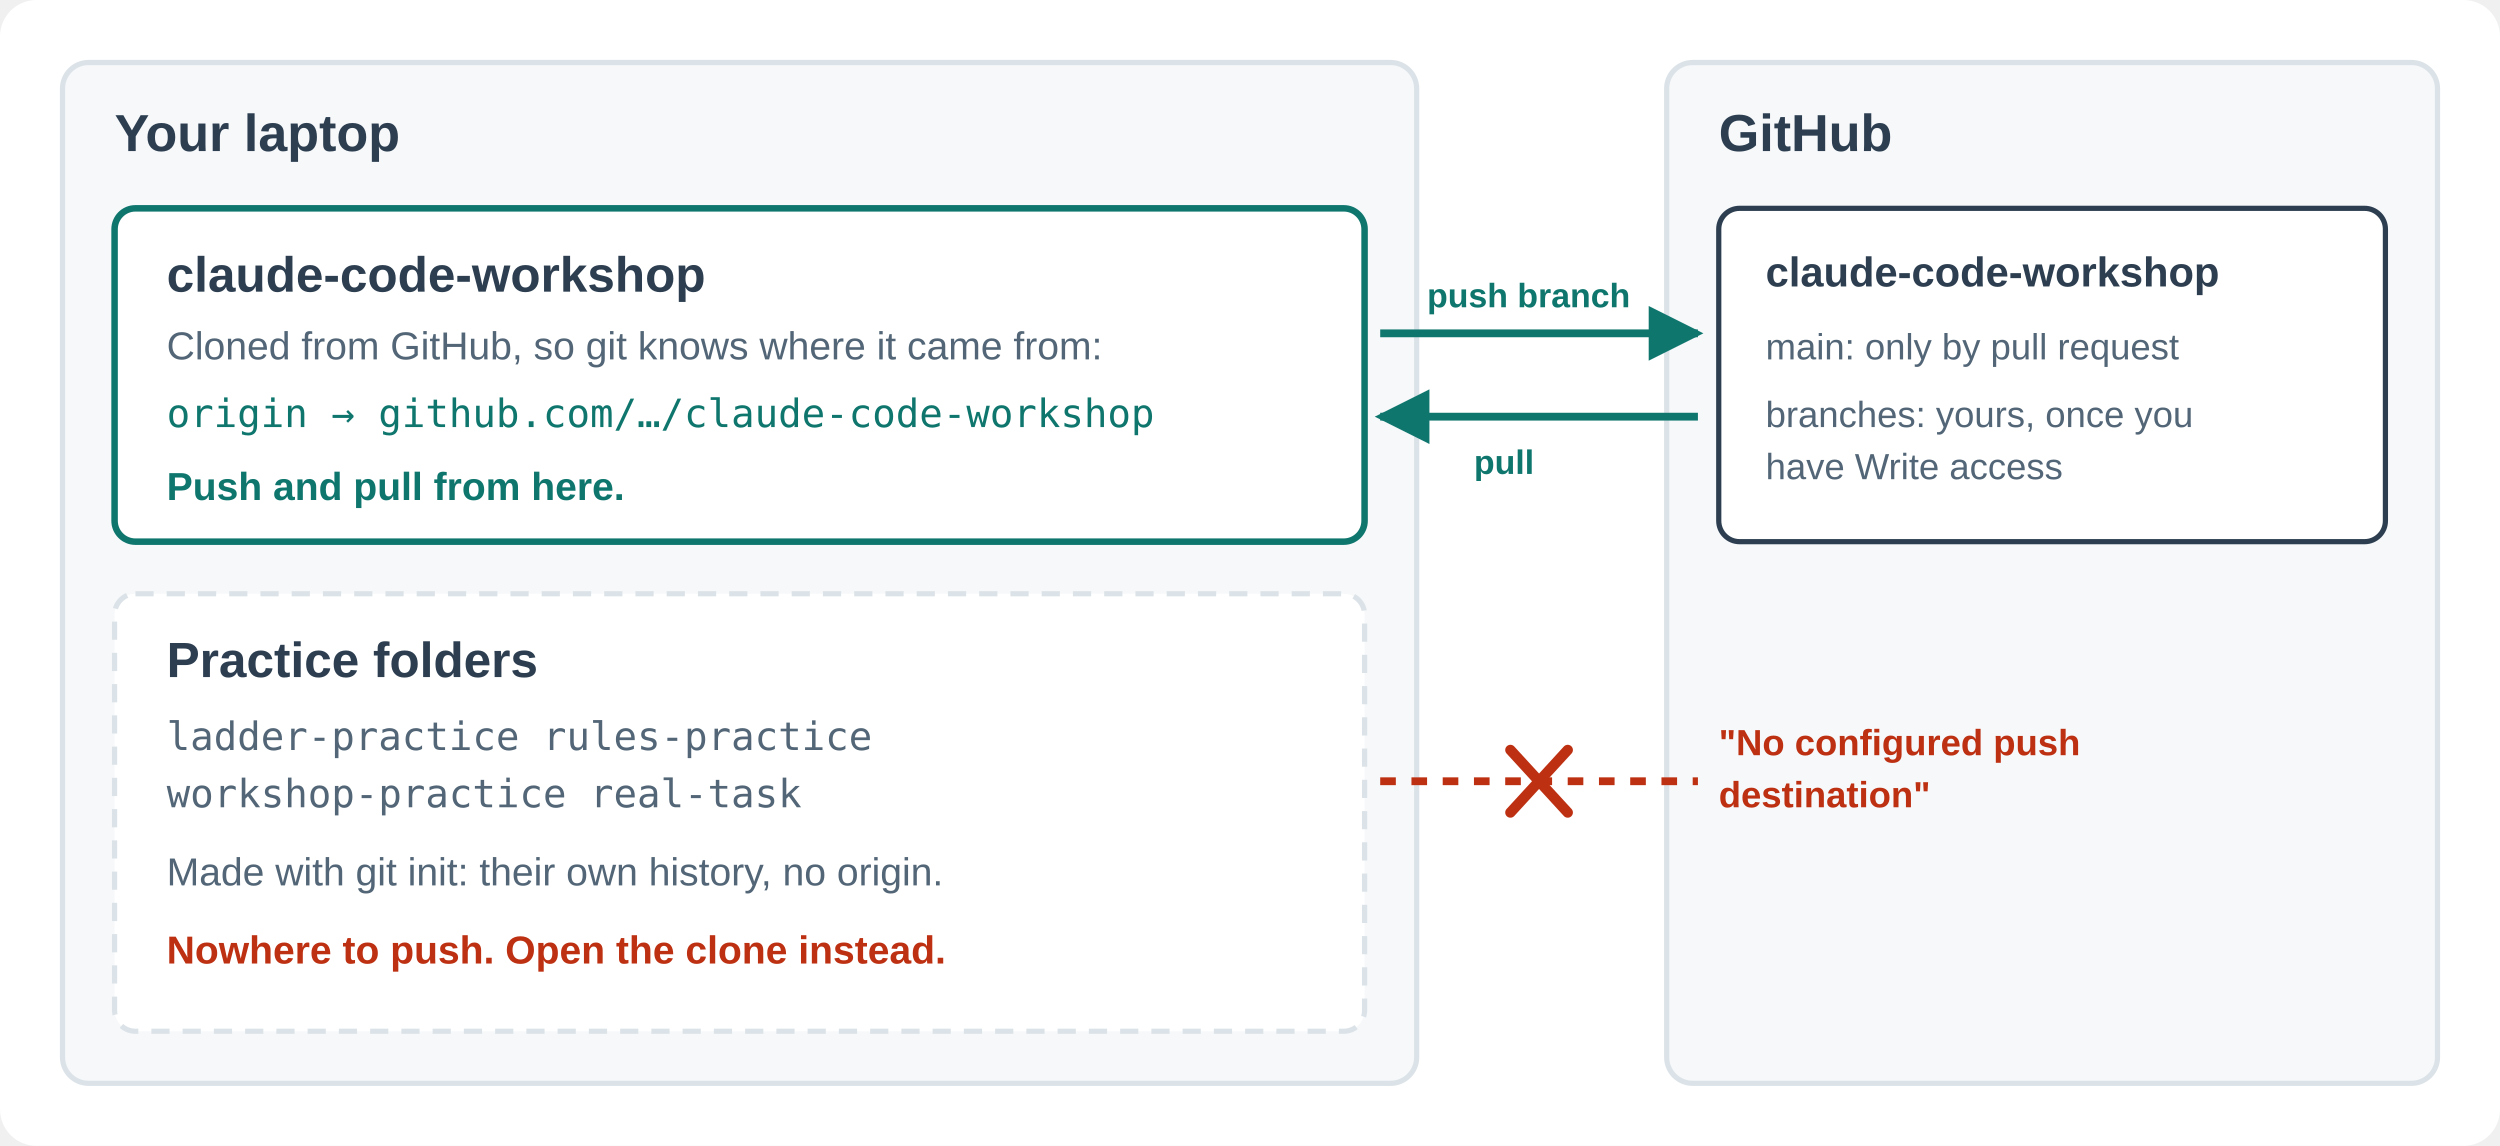
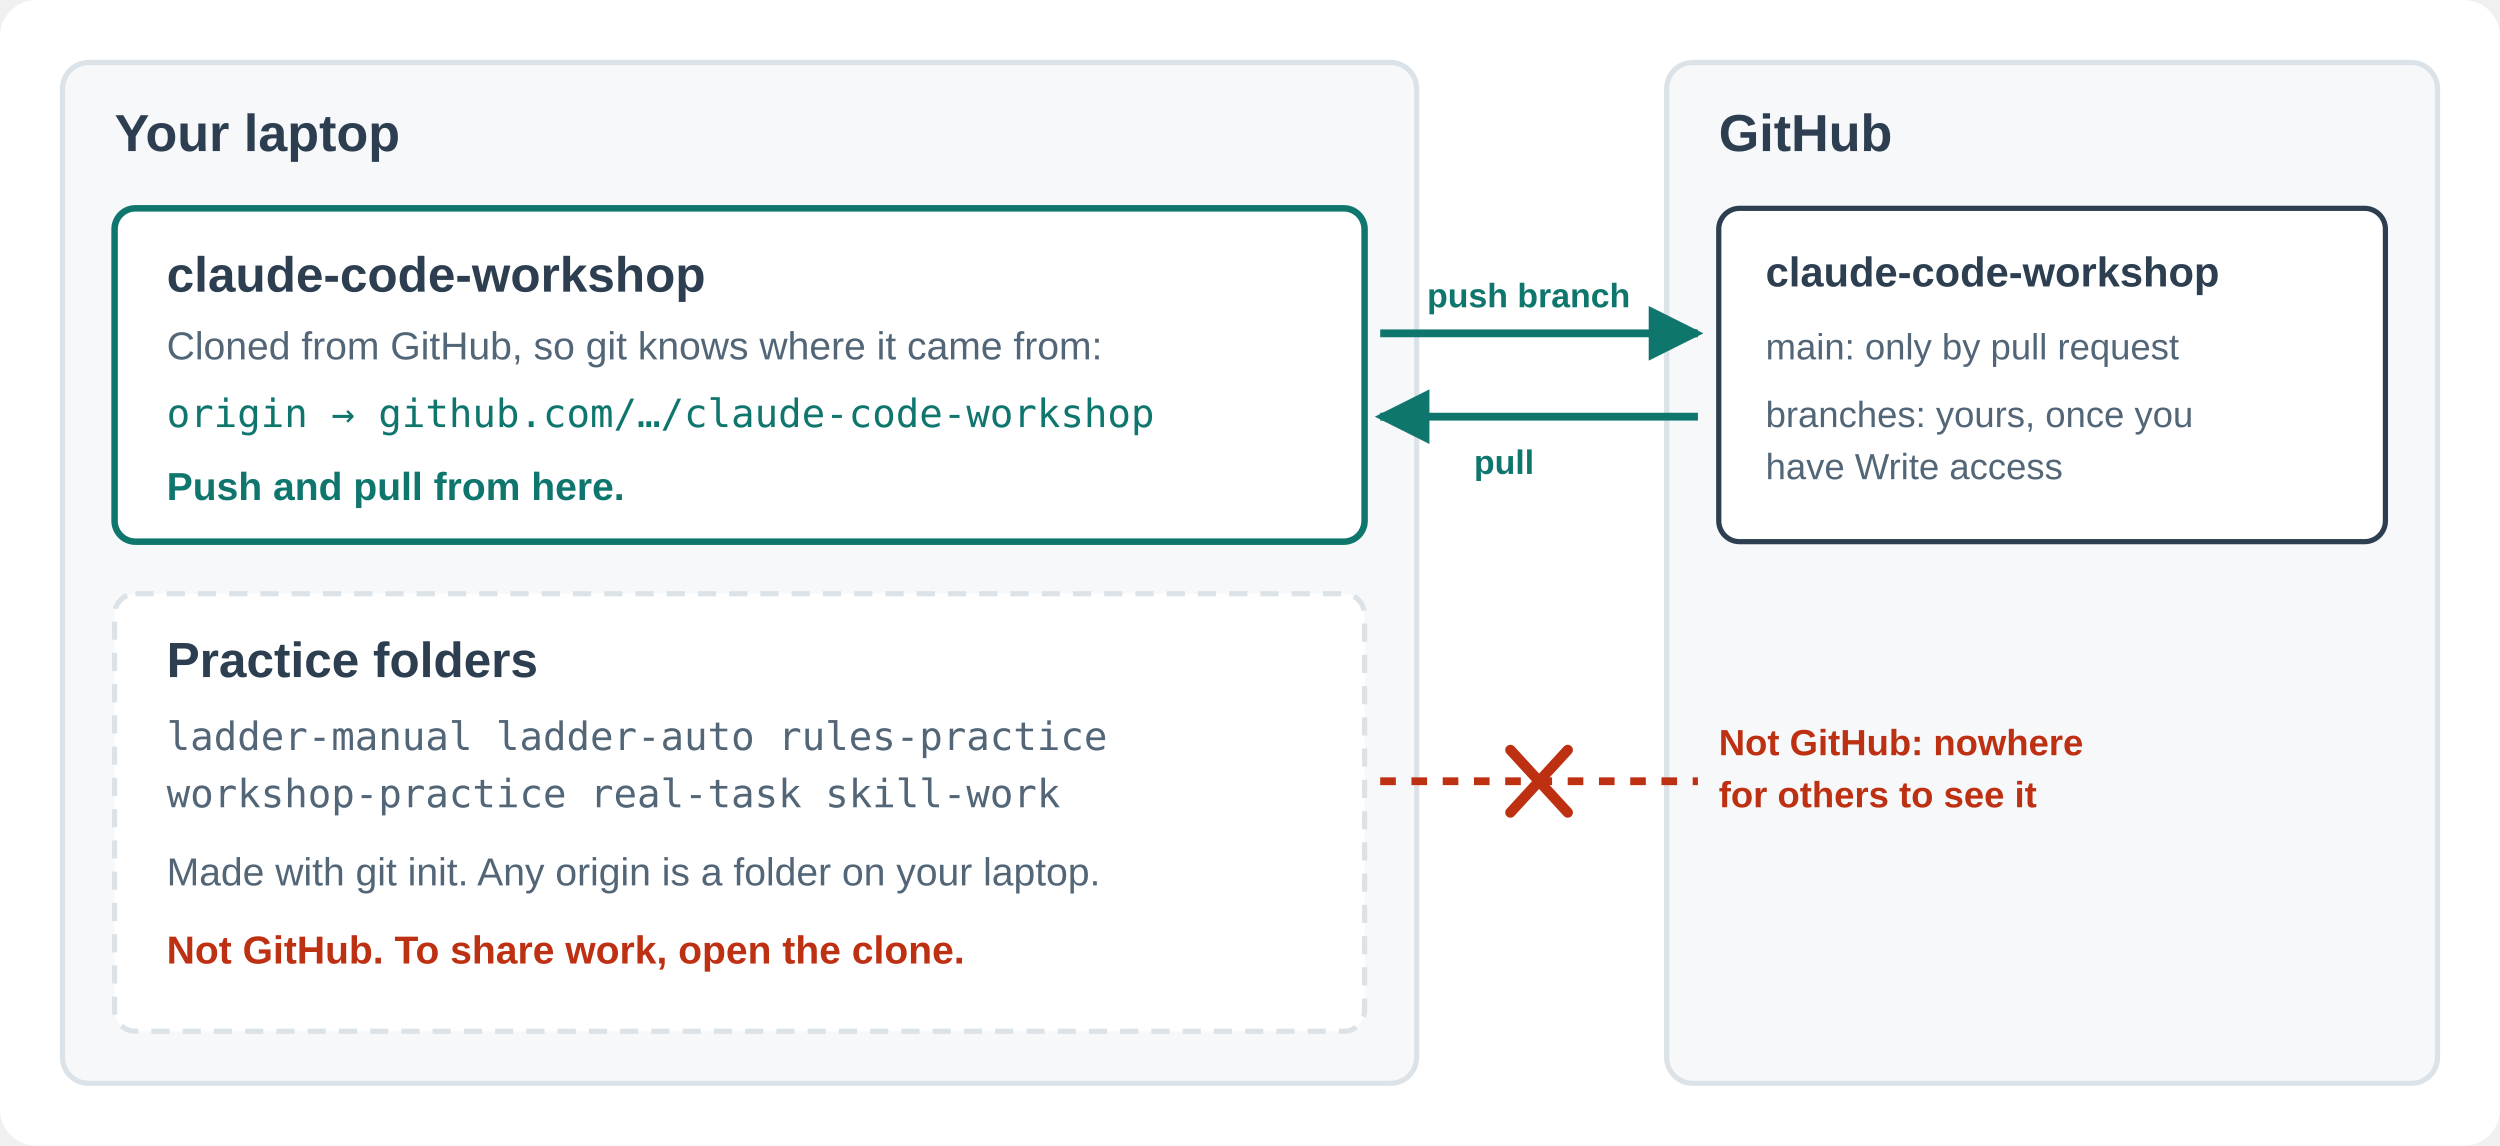
<svg xmlns="http://www.w3.org/2000/svg" viewBox="0 0 960 440" font-family="Montserrat, 'Segoe UI', Arial, sans-serif">
  <defs>
    <marker id="a" viewBox="0 0 10 10" refX="9" refY="5" markerWidth="7" markerHeight="7" orient="auto-start-reverse">
      <path d="M0,0 L10,5 L0,10 z" fill="#0f766e" />
    </marker>
  </defs>
  <rect x="0" y="0" width="960" height="440" rx="14" fill="#ffffff" />
  <rect x="24" y="24" width="520" height="392" rx="10" fill="#f6f8fa" stroke="#dce3e8" stroke-width="2" />
  <text x="44" y="58" font-size="20" font-weight="700" fill="#2c3e50">Your laptop</text>
  <rect x="44" y="80" width="480" height="128" rx="8" fill="#ffffff" stroke="#0f766e" stroke-width="2.5" />
  <text x="64" y="112" font-size="19" font-weight="700" fill="#2c3e50">claude-code-workshop</text>
  <text x="64" y="138" font-size="15" fill="#526677">Cloned from GitHub, so git knows where it came from:</text>
  <text x="64" y="164" font-size="15" font-family="ui-monospace, Menlo, monospace" fill="#0f766e">origin → github.com/…/claude-code-workshop</text>
  <text x="64" y="192" font-size="15" font-weight="600" fill="#0f766e">Push and pull from here.</text>
  <rect x="44" y="228" width="480" height="168" rx="8" fill="#ffffff" stroke="#dce3e8" stroke-width="2" stroke-dasharray="7 5" />
  <text x="64" y="260" font-size="19" font-weight="700" fill="#2c3e50">Practice folders</text>
-   <text x="64" y="288" font-size="15" font-family="ui-monospace, Menlo, monospace" fill="#526677">ladder-practice  rules-practice</text>
-   <text x="64" y="310" font-size="15" font-family="ui-monospace, Menlo, monospace" fill="#526677">workshop-practice  real-task</text>
-   <text x="64" y="340" font-size="15" fill="#526677">Made with git init: their own history, no origin.</text>
-   <text x="64" y="370" font-size="15" font-weight="600" fill="#bd3012">Nowhere to push. Open the clone instead.</text>
+   <text x="64" y="288" font-size="15" font-family="ui-monospace, Menlo, monospace" fill="#526677">ladder-manual  ladder-auto  rules-practice</text>
+   <text x="64" y="310" font-size="15" font-family="ui-monospace, Menlo, monospace" fill="#526677">workshop-practice  real-task  skill-work</text>
+   <text x="64" y="340" font-size="15" fill="#526677">Made with git init. Any origin is a folder on your laptop.</text>
+   <text x="64" y="370" font-size="15" font-weight="600" fill="#bd3012">Not GitHub. To share work, open the clone.</text>
  <rect x="640" y="24" width="296" height="392" rx="10" fill="#f6f8fa" stroke="#dce3e8" stroke-width="2" />
  <text x="660" y="58" font-size="20" font-weight="700" fill="#2c3e50">GitHub</text>
  <rect x="660" y="80" width="256" height="128" rx="8" fill="#ffffff" stroke="#2c3e50" stroke-width="2" />
  <text x="678" y="110" font-size="16" font-weight="700" fill="#2c3e50">claude-code-workshop</text>
  <text x="678" y="138" font-size="14" fill="#526677">main: only by pull request</text>
  <text x="678" y="164" font-size="14" fill="#526677">branches: yours, once you</text>
  <text x="678" y="184" font-size="14" fill="#526677">have Write access</text>
  <line x1="530" y1="128" x2="652" y2="128" stroke="#0f766e" stroke-width="3" marker-end="url(#a)" />
  <text x="548" y="118" font-size="13" font-weight="600" fill="#0f766e">push branch</text>
  <line x1="652" y1="160" x2="530" y2="160" stroke="#0f766e" stroke-width="3" marker-end="url(#a)" />
  <text x="566" y="182" font-size="13" font-weight="600" fill="#0f766e">pull</text>
  <line x1="530" y1="300" x2="652" y2="300" stroke="#bd3012" stroke-width="3" stroke-dasharray="6 6" />
  <g stroke="#bd3012" stroke-width="4" stroke-linecap="round">
    <line x1="580" y1="288" x2="602" y2="312" />
    <line x1="602" y1="288" x2="580" y2="312" />
  </g>
-   <text x="660" y="290" font-size="14" font-weight="600" fill="#bd3012">"No configured push</text>
-   <text x="660" y="310" font-size="14" font-weight="600" fill="#bd3012">destination"</text>
+   <text x="660" y="290" font-size="14" font-weight="600" fill="#bd3012">Not GitHub: nowhere</text>
+   <text x="660" y="310" font-size="14" font-weight="600" fill="#bd3012">for others to see it</text>
</svg>
